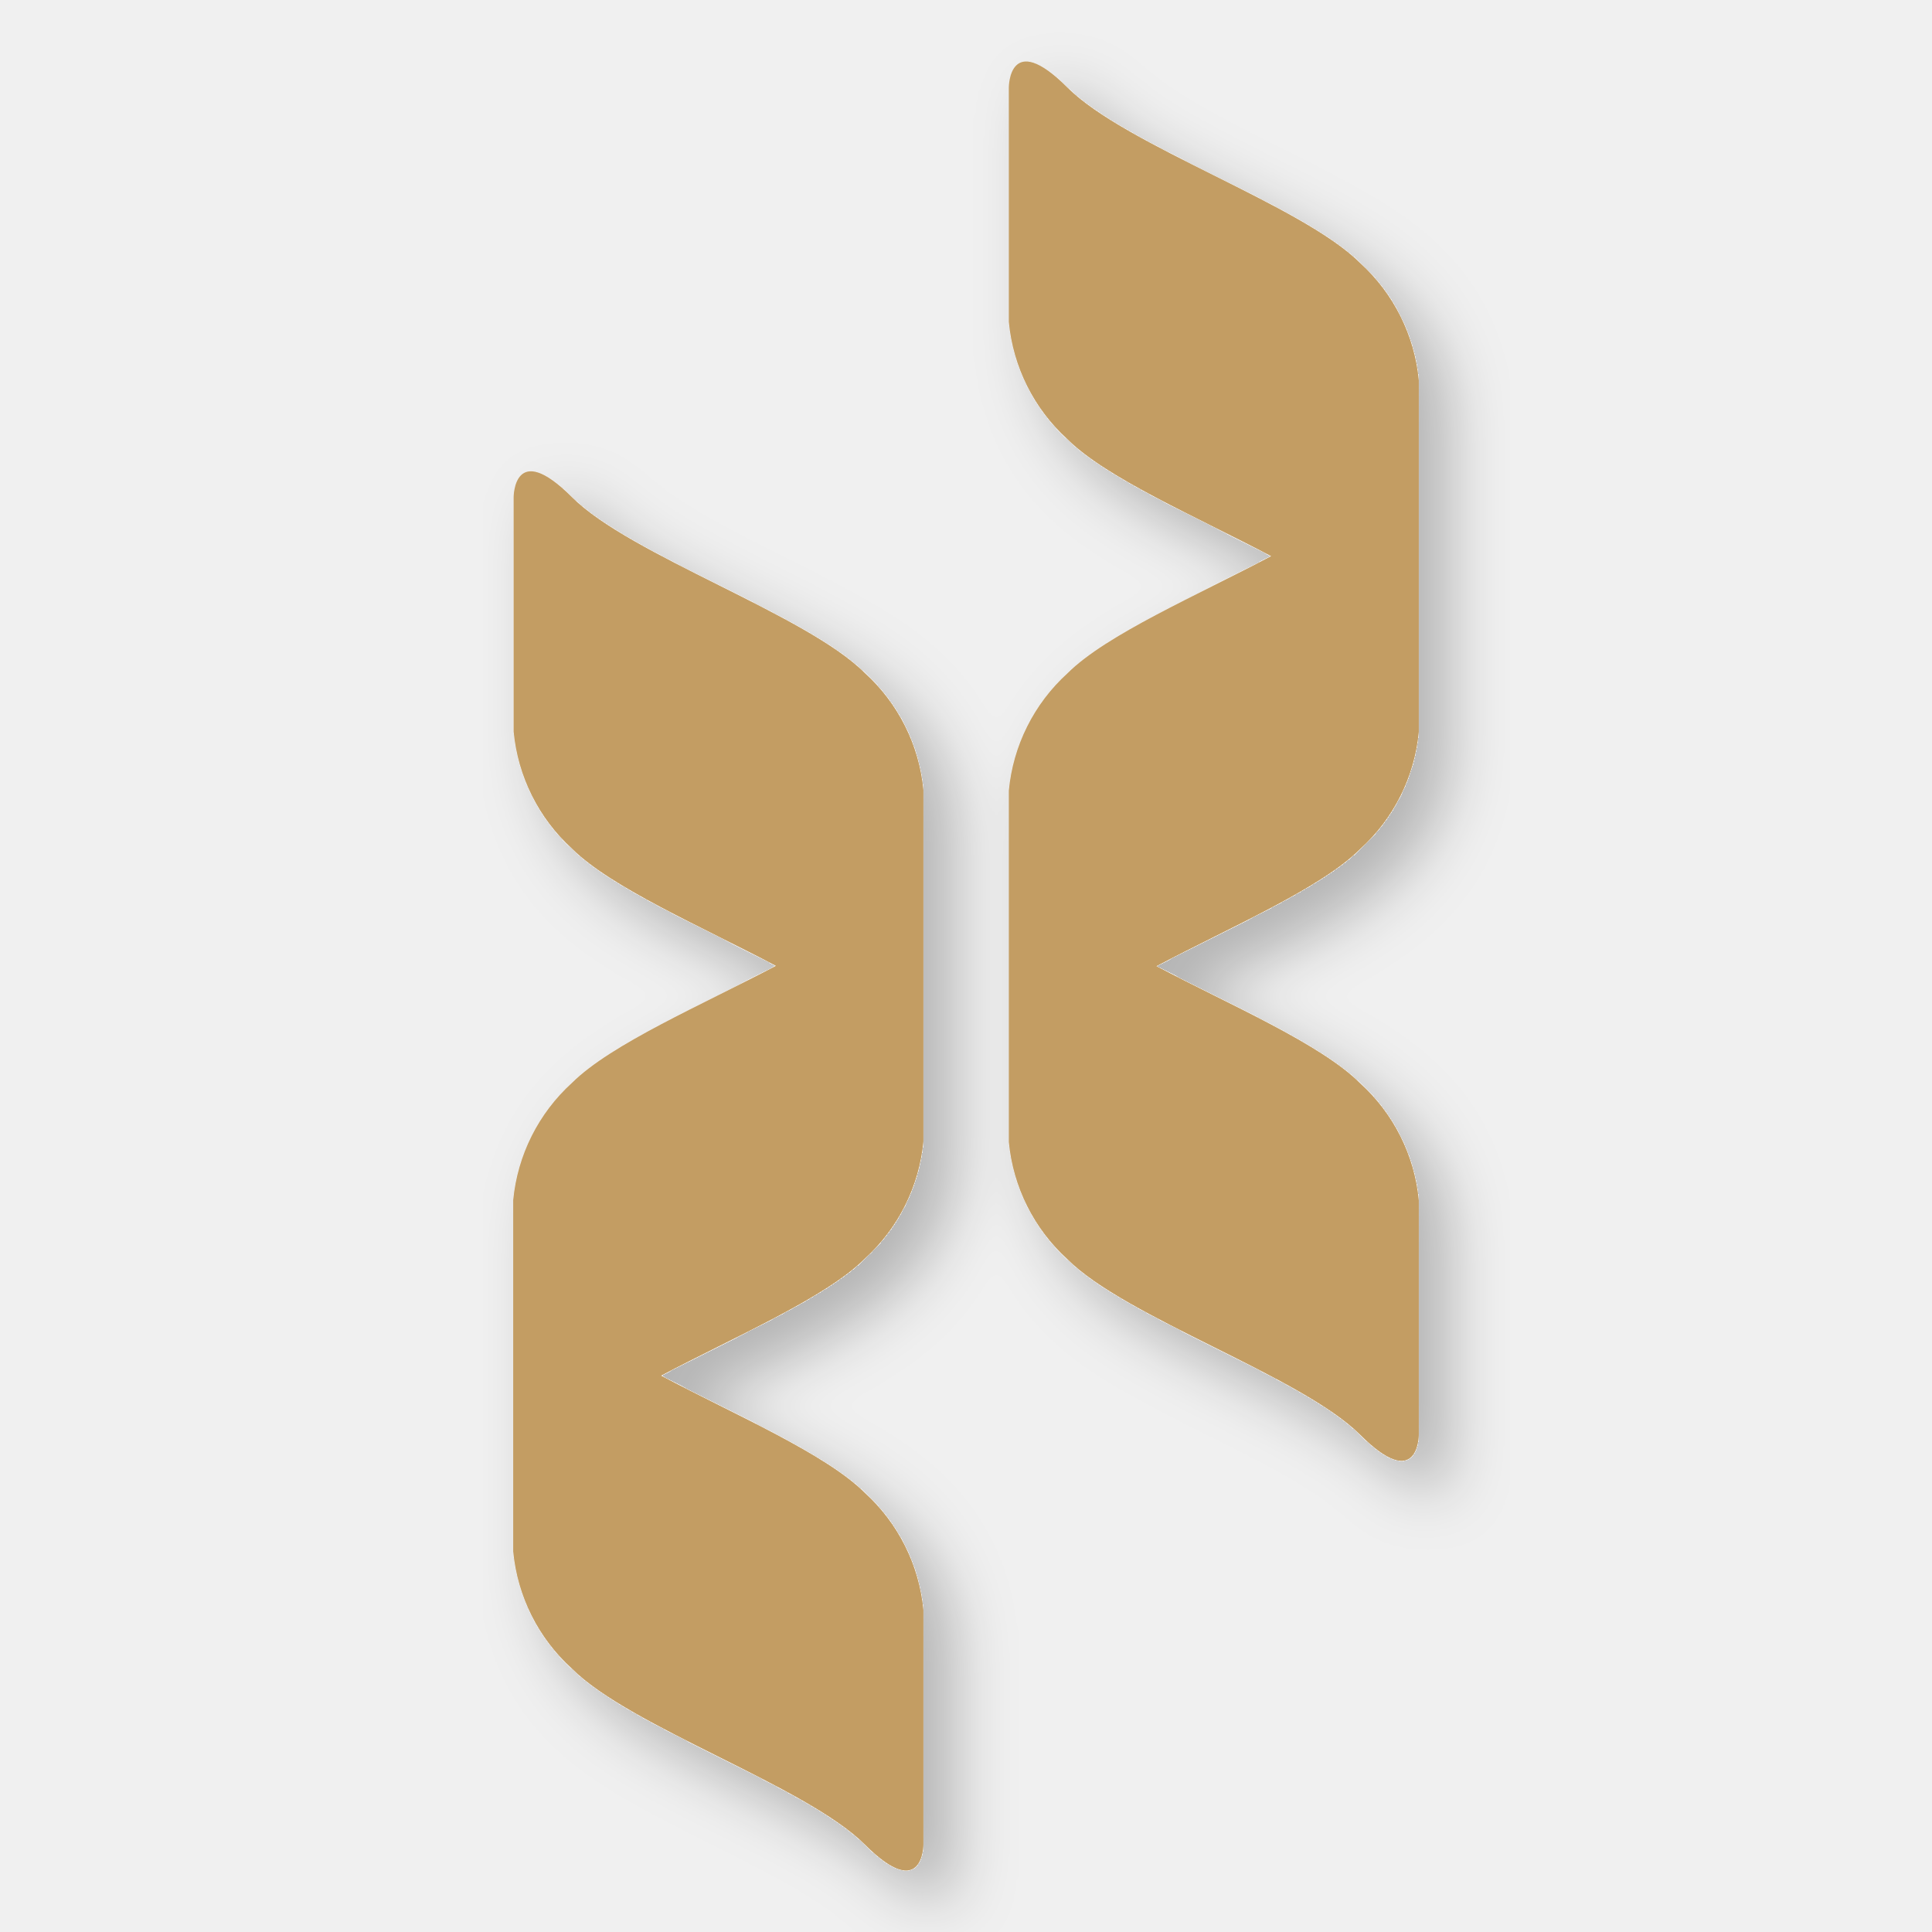
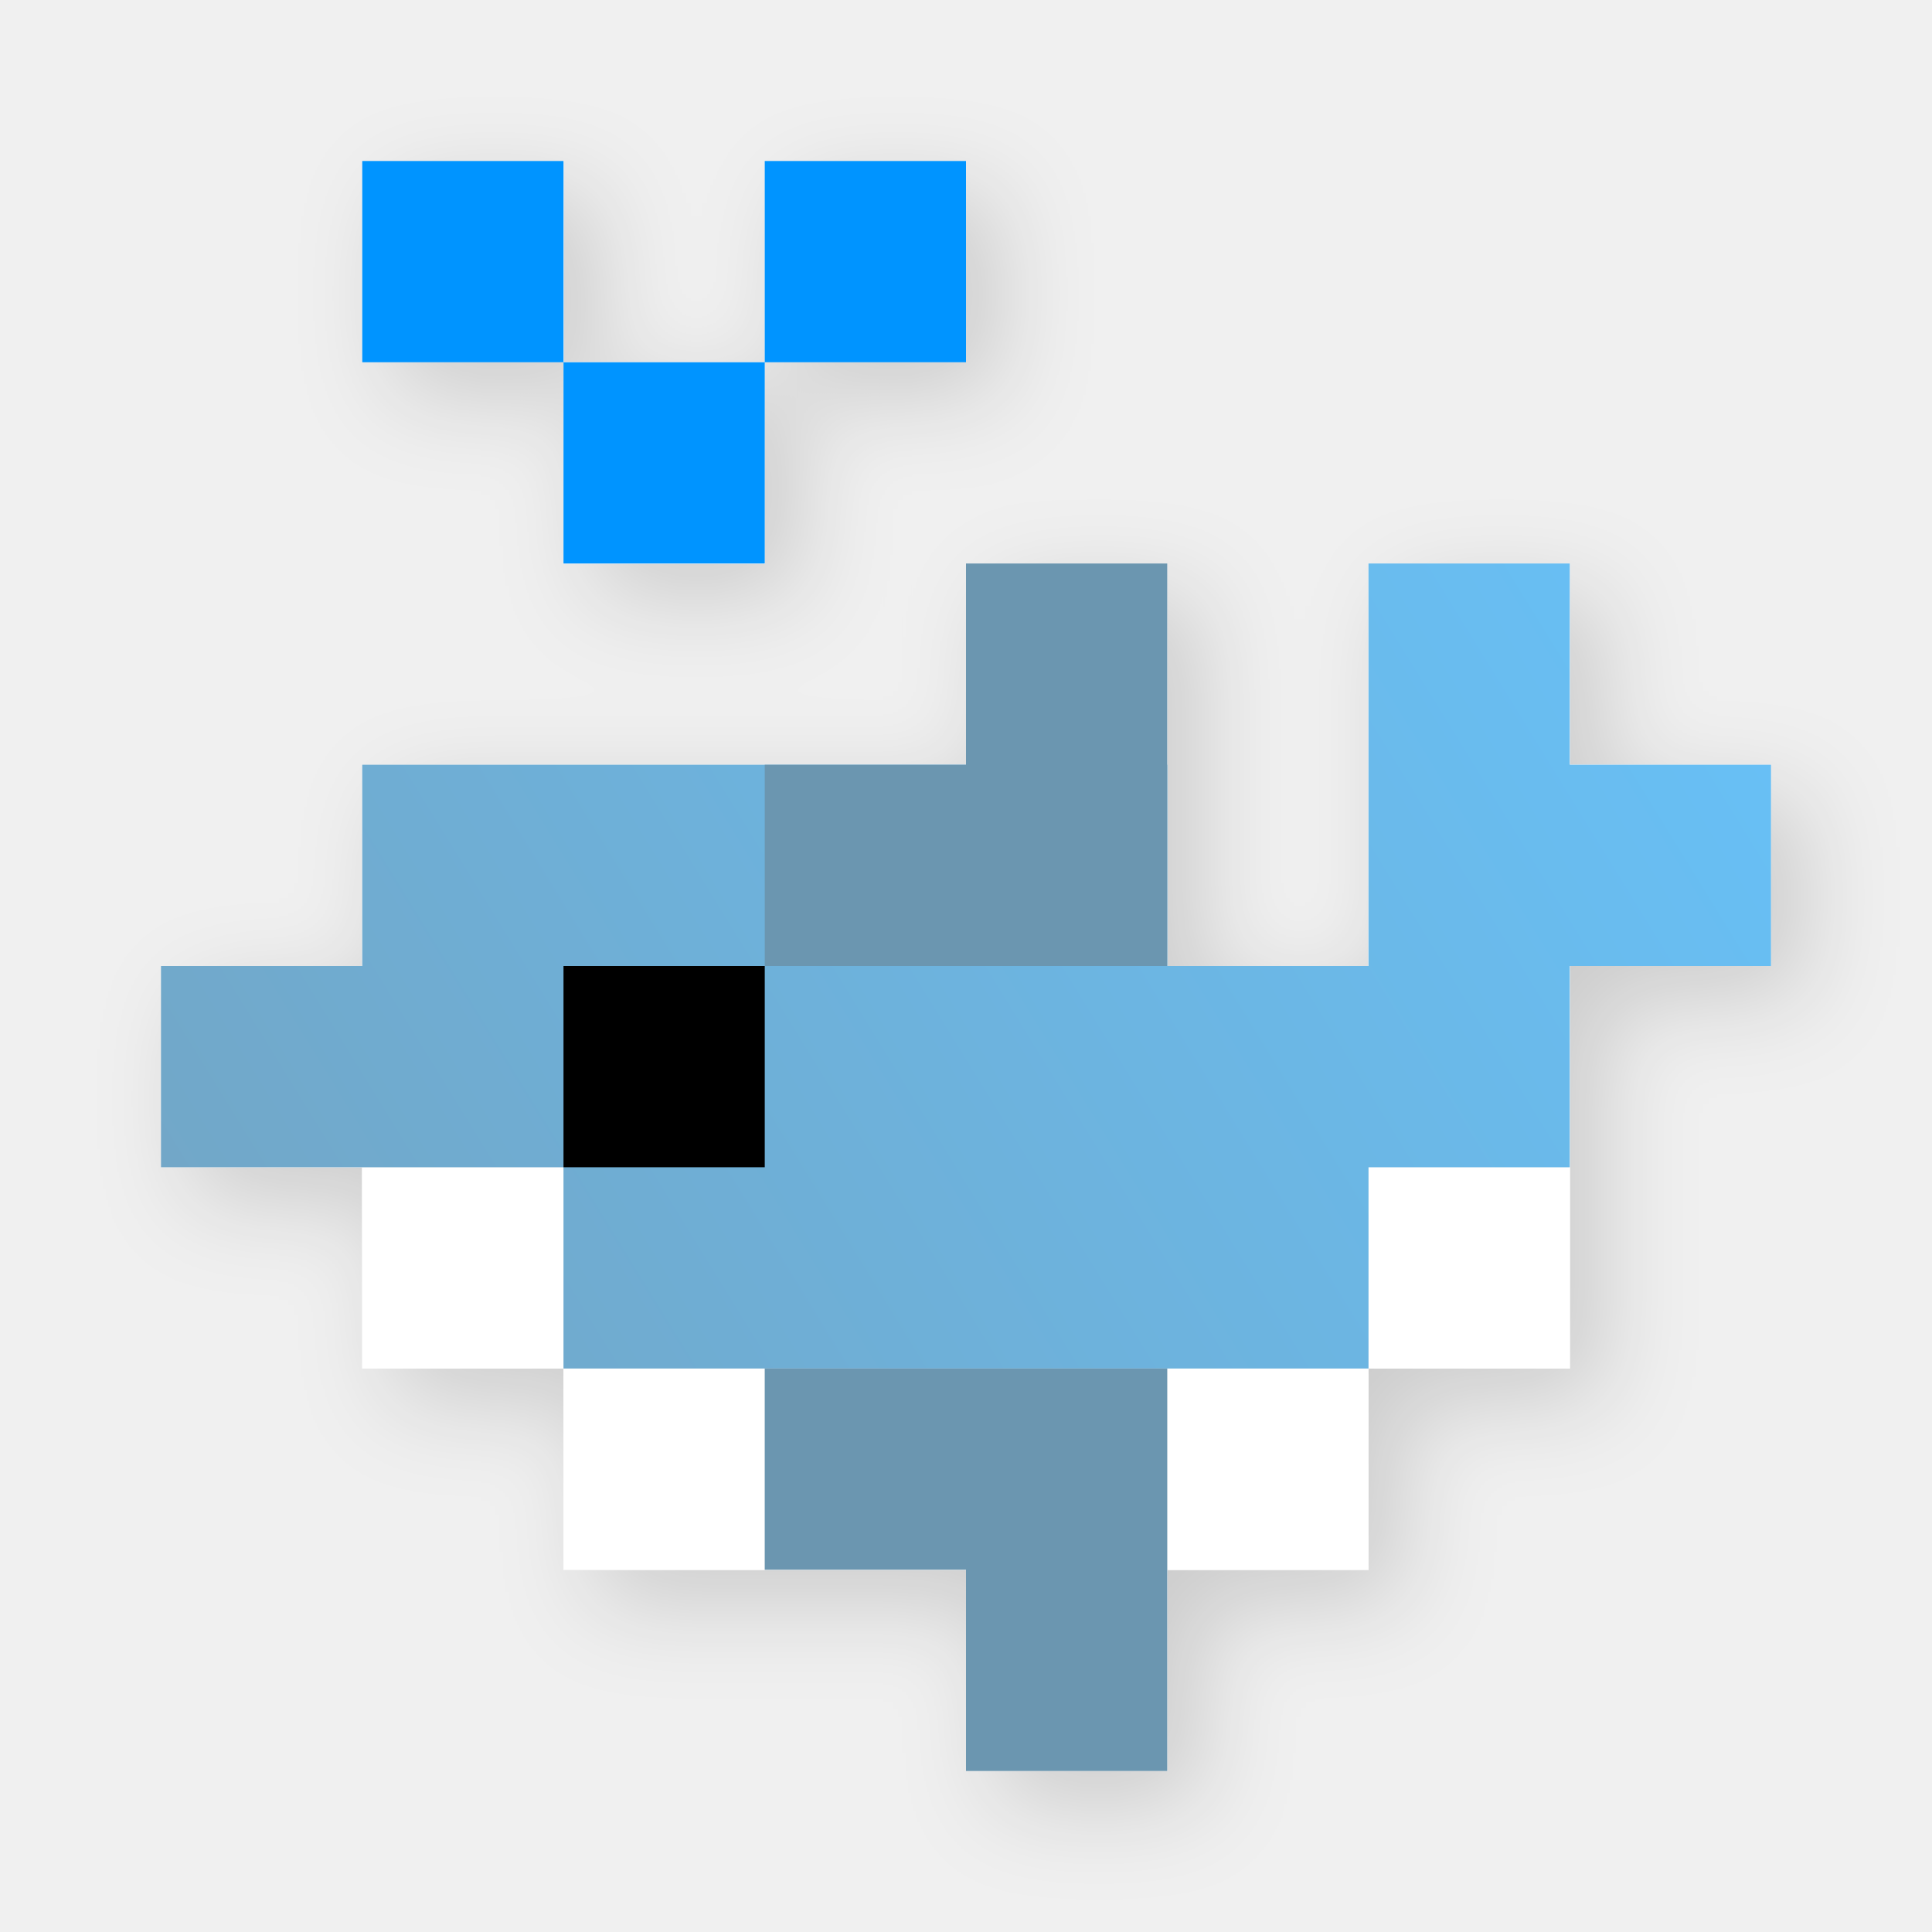
- <svg xmlns="http://www.w3.org/2000/svg" width="256" height="256" fill="none">
-   <g fill="#C39D63" clip-path="url(#a)" filter="url(#b)">
-     <path d="M68 205.576v-46.564a24.089 24.089 0 0 1 7.794-15.531c5.195-5.168 17.253-10.335 27.023-15.502-9.77-5.168-21.828-10.363-27.023-15.531a24.057 24.057 0 0 1-7.737-15.502V65.884s0-7.736 7.737 0c7.737 7.737 31.061 15.531 38.798 23.296a23.997 23.997 0 0 1 7.766 15.503v46.564a24.052 24.052 0 0 1-7.766 15.53c-5.167 5.168-17.224 10.336-26.995 15.503 9.77 5.195 21.828 10.363 26.995 15.53v.001a24.052 24.052 0 0 1 7.766 15.531v31.062s0 7.765-7.766 0c-7.765-7.766-31.061-15.531-38.798-23.297A24.003 24.003 0 0 1 68 205.577v-.001ZM133.671 42.658V11.596s0-7.765 7.765 0c7.765 7.766 31.062 15.531 38.799 23.268v.001A24.055 24.055 0 0 1 188 50.395v46.593a23.944 23.944 0 0 1-7.765 15.502c-5.168 5.196-17.225 10.363-26.996 15.531 9.771 5.168 21.829 10.335 26.996 15.531A23.942 23.942 0 0 1 188 159.054v31.061s0 7.766-7.765 0c-7.766-7.765-31.062-15.502-38.799-23.267a24.062 24.062 0 0 1-7.765-15.531v-46.564a24.06 24.06 0 0 1 7.765-15.53c5.168-5.168 17.225-10.336 26.995-15.531-9.77-5.168-21.828-10.336-26.995-15.503a24.06 24.06 0 0 1-7.765-15.531Z" />
+ <svg xmlns="http://www.w3.org/2000/svg" fill="none" viewBox="0 0 240 240">
+   <g filter="url(#a)">
+     <path fill="#fff" fill-rule="evenodd" d="M70 145H45v25h25v25h25v-25H70v-25Zm75 25h25v25h-25v-25Zm25 0v-25h25v25h-25Z" clip-rule="evenodd" />
+     <path fill="url(#b)" fill-rule="evenodd" d="M195 70h-25v50h-25V95H45v25H20v25h50v25h100v-25h25v-25h25V95h-25V70Z" clip-rule="evenodd" />
+     <path fill="#000" d="M70 120h25v25H70z" />
+     <path fill="#0094FF" fill-rule="evenodd" d="M70 20H45v25h25v25h25V45h25V20H95v25H70V20Z" clip-rule="evenodd" />
+     <path fill="#6B96B0" fill-rule="evenodd" d="M145 70h-25v25H95v25h50V70ZM120 170H95v25h25v25h25v-50h-25Z" clip-rule="evenodd" />
  </g>
  <defs>
-     <clipPath id="a">
-       <path fill="#fff" d="M0 0h256v256H0z" />
-     </clipPath>
-     <filter id="b" width="136" height="255.71" x="64" y="4.145" color-interpolation-filters="sRGB" filterUnits="userSpaceOnUse">
+     <linearGradient id="b" x1="20" x2="220" y1="193.125" y2="70" gradientUnits="userSpaceOnUse">
+       <stop stop-color="#73A4C2" />
+       <stop offset="1" stop-color="#67C1F8" />
+     </linearGradient>
+     <filter id="a" width="224" height="224" x="12" y="12" color-interpolation-filters="sRGB" filterUnits="userSpaceOnUse">
      <feFlood flood-opacity="0" result="BackgroundImageFix" />
      <feColorMatrix in="SourceAlpha" result="hardAlpha" values="0 0 0 0 0 0 0 0 0 0 0 0 0 0 0 0 0 0 127 0" />
      <feOffset dx="4" dy="4" />
-       <feGaussianBlur stdDeviation="4" />
+       <feGaussianBlur stdDeviation="6" />
      <feComposite in2="hardAlpha" operator="out" />
-       <feColorMatrix values="0 0 0 0 0 0 0 0 0 0 0 0 0 0 0 0 0 0 0.25 0" />
-       <feBlend in2="BackgroundImageFix" result="effect1_dropShadow_210_134" />
-       <feBlend in="SourceGraphic" in2="effect1_dropShadow_210_134" result="shape" />
+       <feColorMatrix values="0 0 0 0 0 0 0 0 0 0 0 0 0 0 0 0 0 0 0.15 0" />
+       <feBlend in2="BackgroundImageFix" result="effect1_dropShadow_420_3" />
+       <feBlend in="SourceGraphic" in2="effect1_dropShadow_420_3" result="shape" />
    </filter>
  </defs>
</svg>
